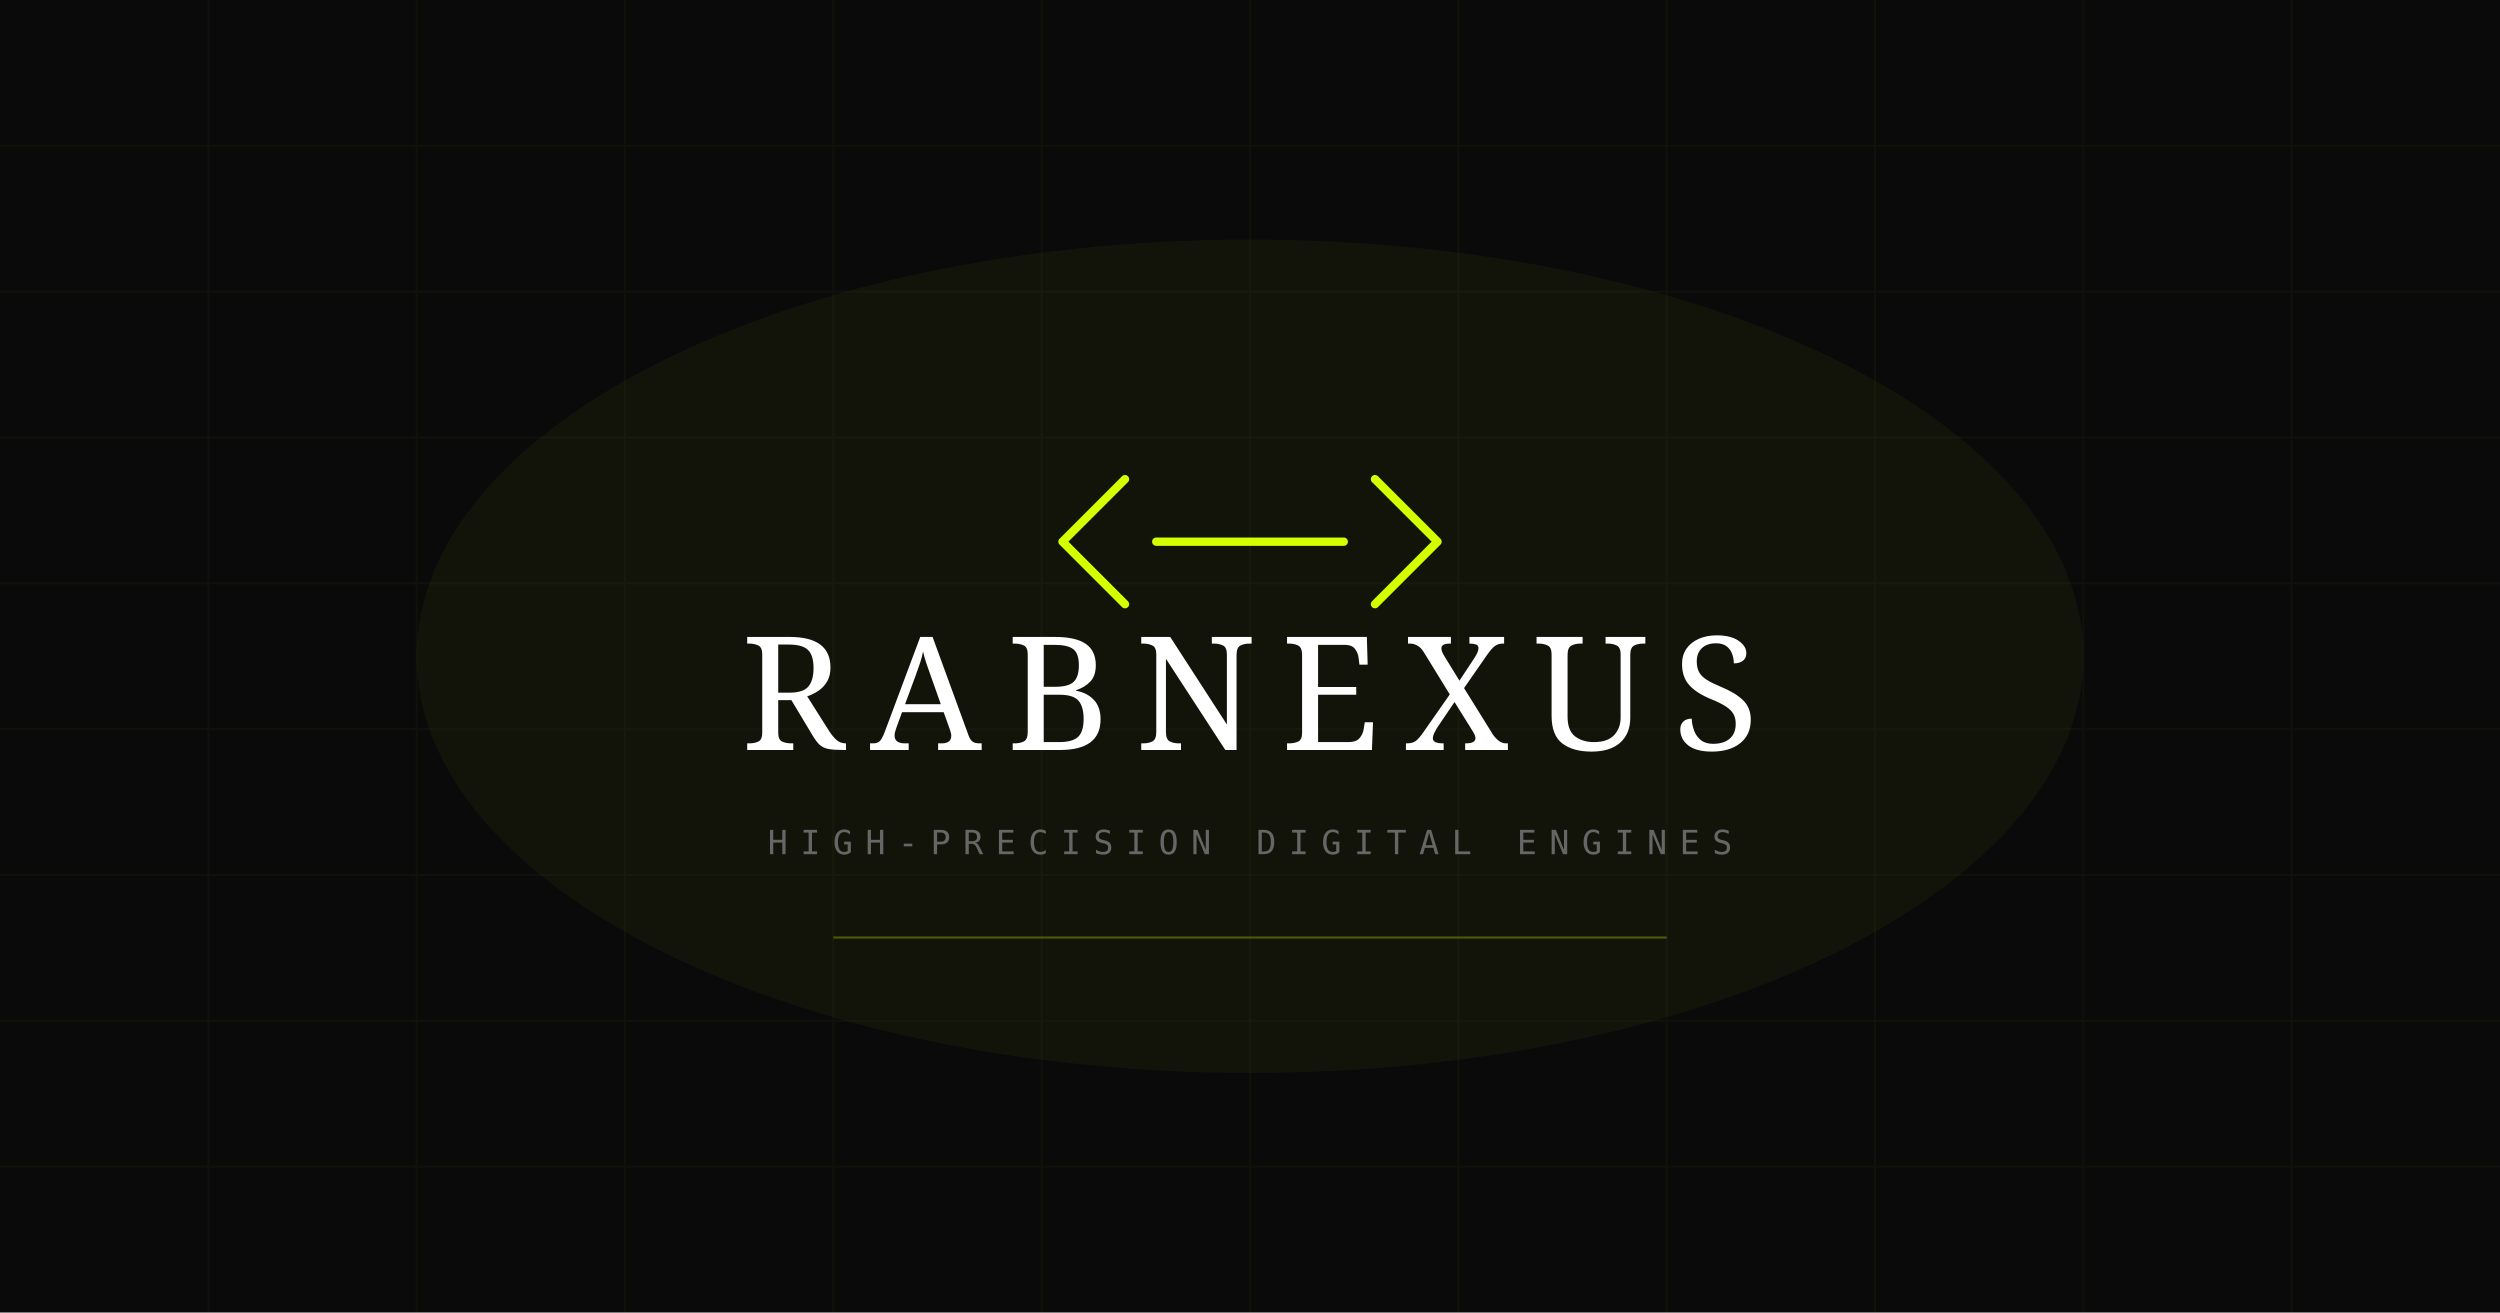
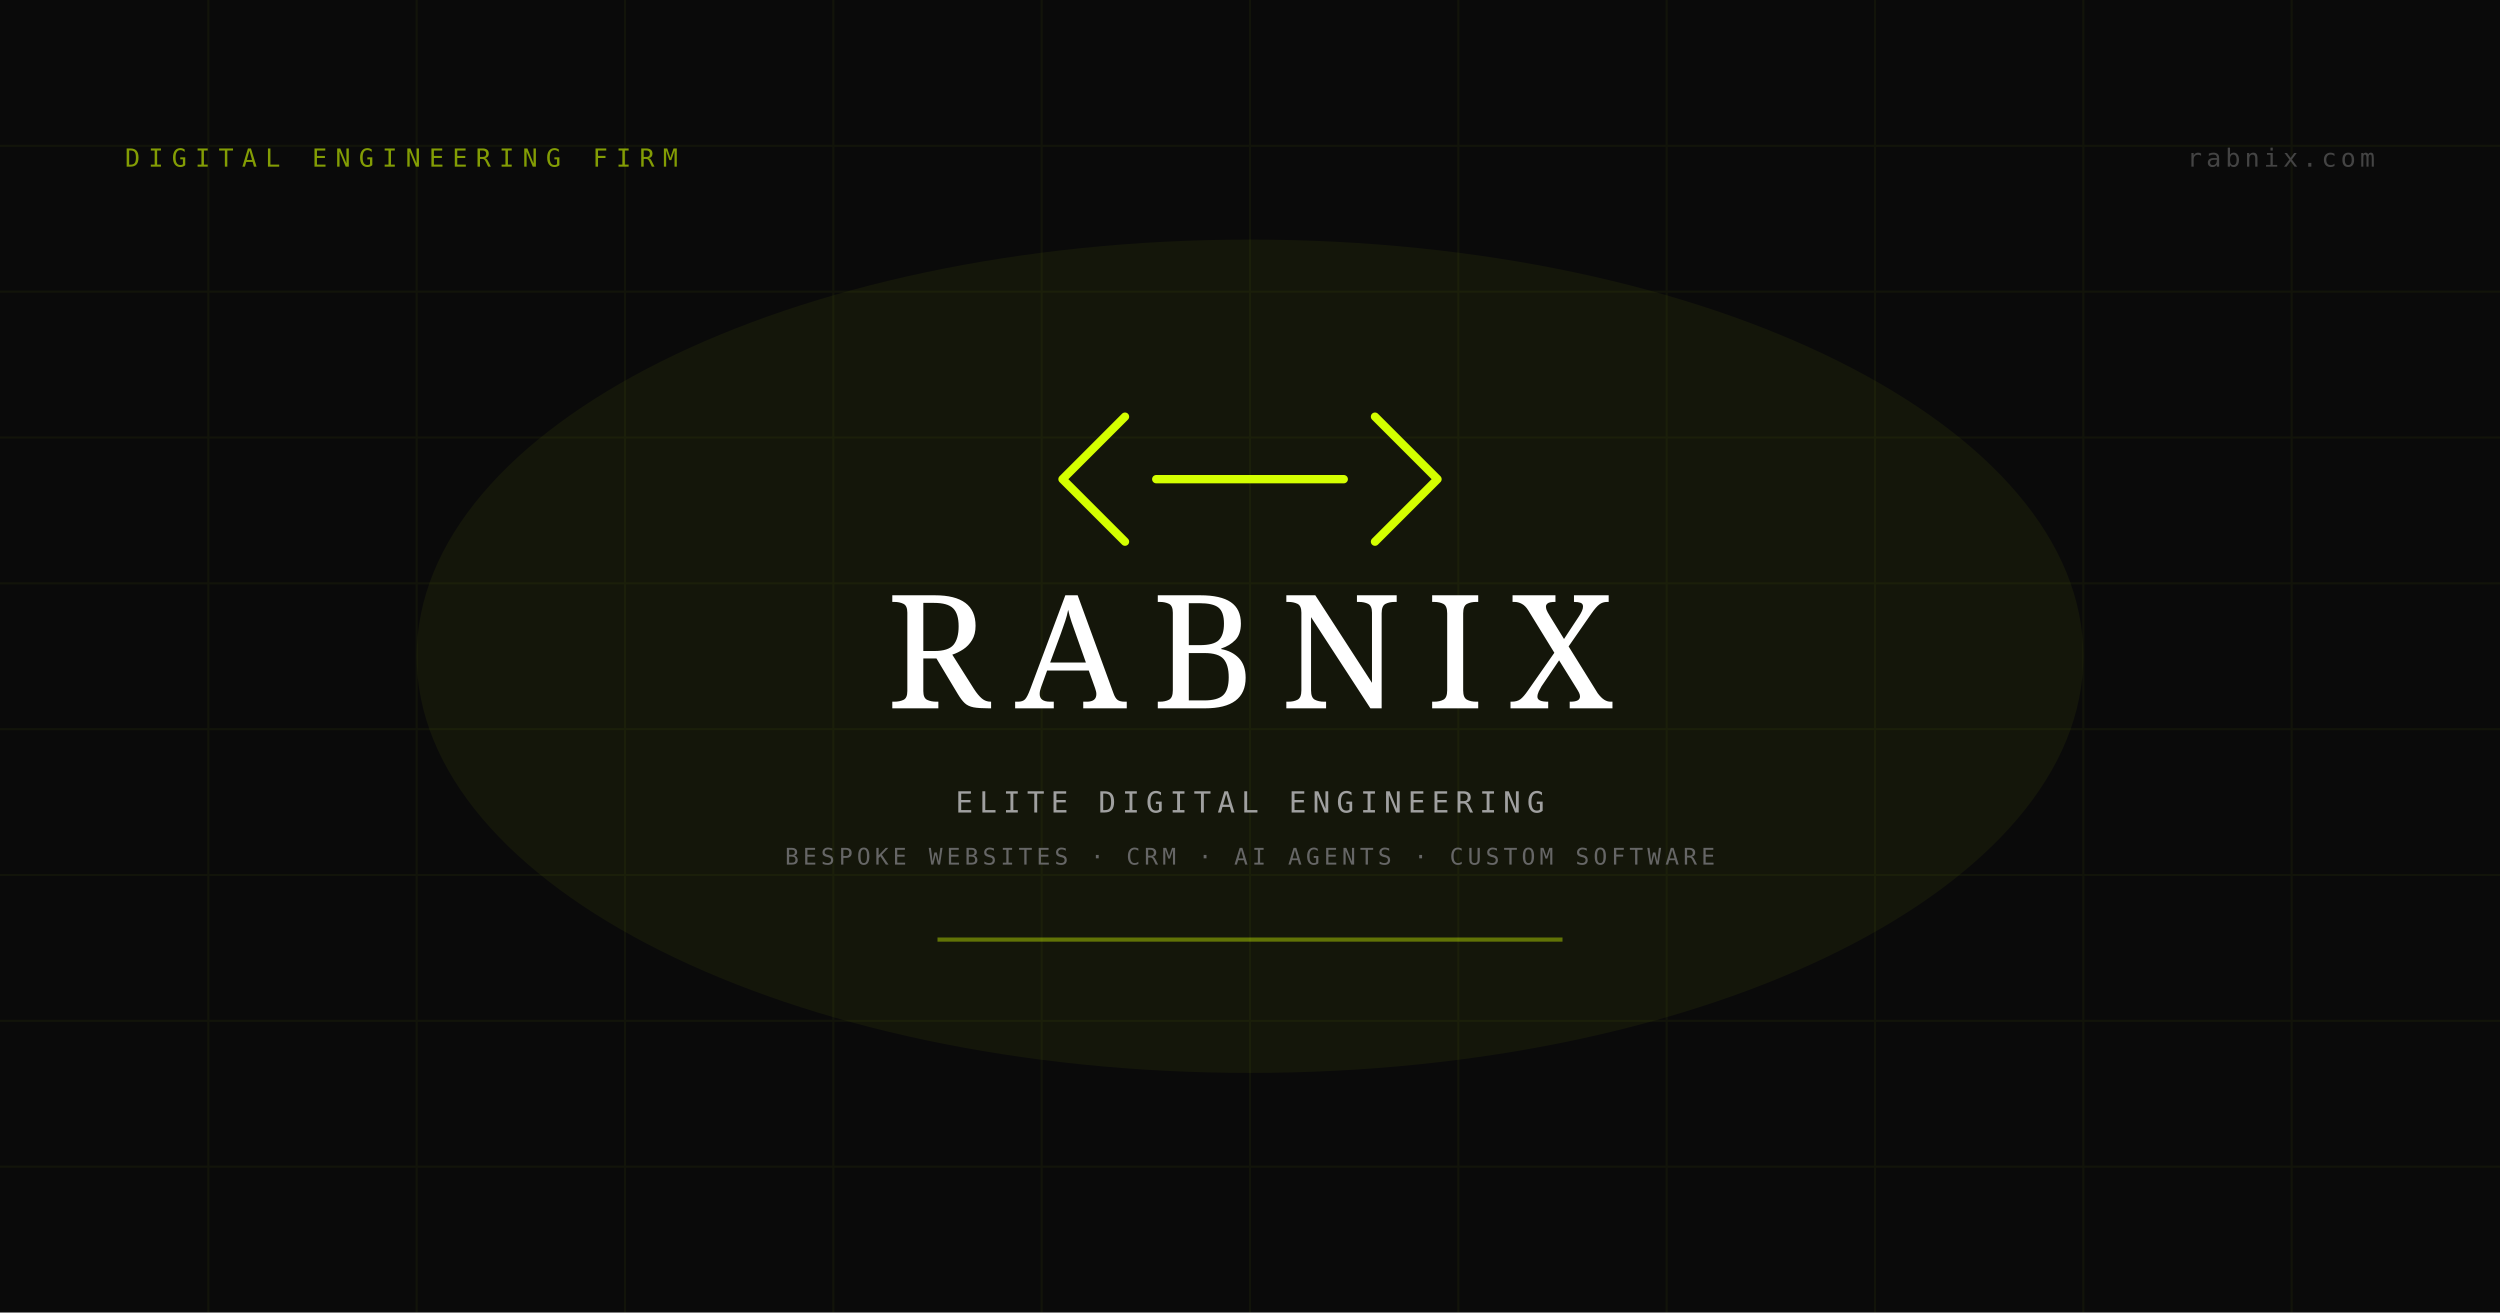
<svg xmlns="http://www.w3.org/2000/svg" width="1200" height="630" viewBox="0 0 1200 630">
  <rect width="1200" height="630" fill="#0A0A0A" />
-   <g stroke="#D4FF00" stroke-width="1" opacity="0.03">
+   <g stroke="#D4FF00" stroke-width="1" opacity="0.04">
    <line x1="100" y1="0" x2="100" y2="630" />
    <line x1="200" y1="0" x2="200" y2="630" />
    <line x1="300" y1="0" x2="300" y2="630" />
    <line x1="400" y1="0" x2="400" y2="630" />
    <line x1="500" y1="0" x2="500" y2="630" />
    <line x1="600" y1="0" x2="600" y2="630" />
    <line x1="700" y1="0" x2="700" y2="630" />
    <line x1="800" y1="0" x2="800" y2="630" />
    <line x1="900" y1="0" x2="900" y2="630" />
    <line x1="1000" y1="0" x2="1000" y2="630" />
    <line x1="1100" y1="0" x2="1100" y2="630" />
    <line x1="0" y1="70" x2="1200" y2="70" />
    <line x1="0" y1="140" x2="1200" y2="140" />
    <line x1="0" y1="210" x2="1200" y2="210" />
    <line x1="0" y1="280" x2="1200" y2="280" />
    <line x1="0" y1="350" x2="1200" y2="350" />
    <line x1="0" y1="420" x2="1200" y2="420" />
    <line x1="0" y1="490" x2="1200" y2="490" />
    <line x1="0" y1="560" x2="1200" y2="560" />
  </g>
-   <ellipse cx="600" cy="315" rx="400" ry="200" fill="#D4FF00" opacity="0.04" />
-   <g transform="translate(540, 200)" stroke="#D4FF00" stroke-width="4" fill="none" stroke-linecap="round" stroke-linejoin="round">
+   <ellipse cx="600" cy="315" rx="400" ry="200" fill="#D4FF00" opacity="0.05" />
+   <text x="60" y="80" font-family="'IBM Plex Mono', monospace" font-size="12" fill="#D4FF00" letter-spacing="4" opacity="0.6">DIGITAL ENGINEERING FIRM</text>
+   <text x="1140" y="80" font-family="'IBM Plex Mono', monospace" font-size="12" fill="#444444" letter-spacing="2" text-anchor="end">rabnix.com</text>
+   <g transform="translate(540, 170)" stroke="#D4FF00" stroke-width="4" fill="none" stroke-linecap="round" stroke-linejoin="round">
    <path d="M 0 30 L -30 60 L 0 90" />
    <path d="M 120 30 L 150 60 L 120 90" />
    <line x1="15" y1="60" x2="105" y2="60" />
  </g>
-   <text x="600" y="360" font-family="'Cormorant Garamond', Georgia, serif" font-size="76" font-weight="300" fill="white" text-anchor="middle" letter-spacing="12">RABNEXUS</text>
-   <text x="600" y="410" font-family="'IBM Plex Mono', monospace" font-size="16" fill="#666666" text-anchor="middle" letter-spacing="6">HIGH-PRECISION DIGITAL ENGINES</text>
-   <line x1="400" y1="450" x2="800" y2="450" stroke="#D4FF00" stroke-width="1" opacity="0.3" />
+   <text x="600" y="340" font-family="'Cormorant Garamond', Georgia, serif" font-size="76" font-weight="300" fill="white" text-anchor="middle" letter-spacing="12">RABNIX</text>
+   <text x="600" y="390" font-family="'IBM Plex Mono', monospace" font-size="14" fill="#A0A0A0" text-anchor="middle" letter-spacing="3">ELITE DIGITAL ENGINEERING</text>
+   <text x="600" y="415" font-family="'IBM Plex Mono', monospace" font-size="11" fill="#666666" text-anchor="middle" letter-spacing="2">BESPOKE WEBSITES · CRM · AI AGENTS · CUSTOM SOFTWARE</text>
+   <rect x="450" y="450" width="300" height="2" fill="#D4FF00" opacity="0.4" />
</svg>
